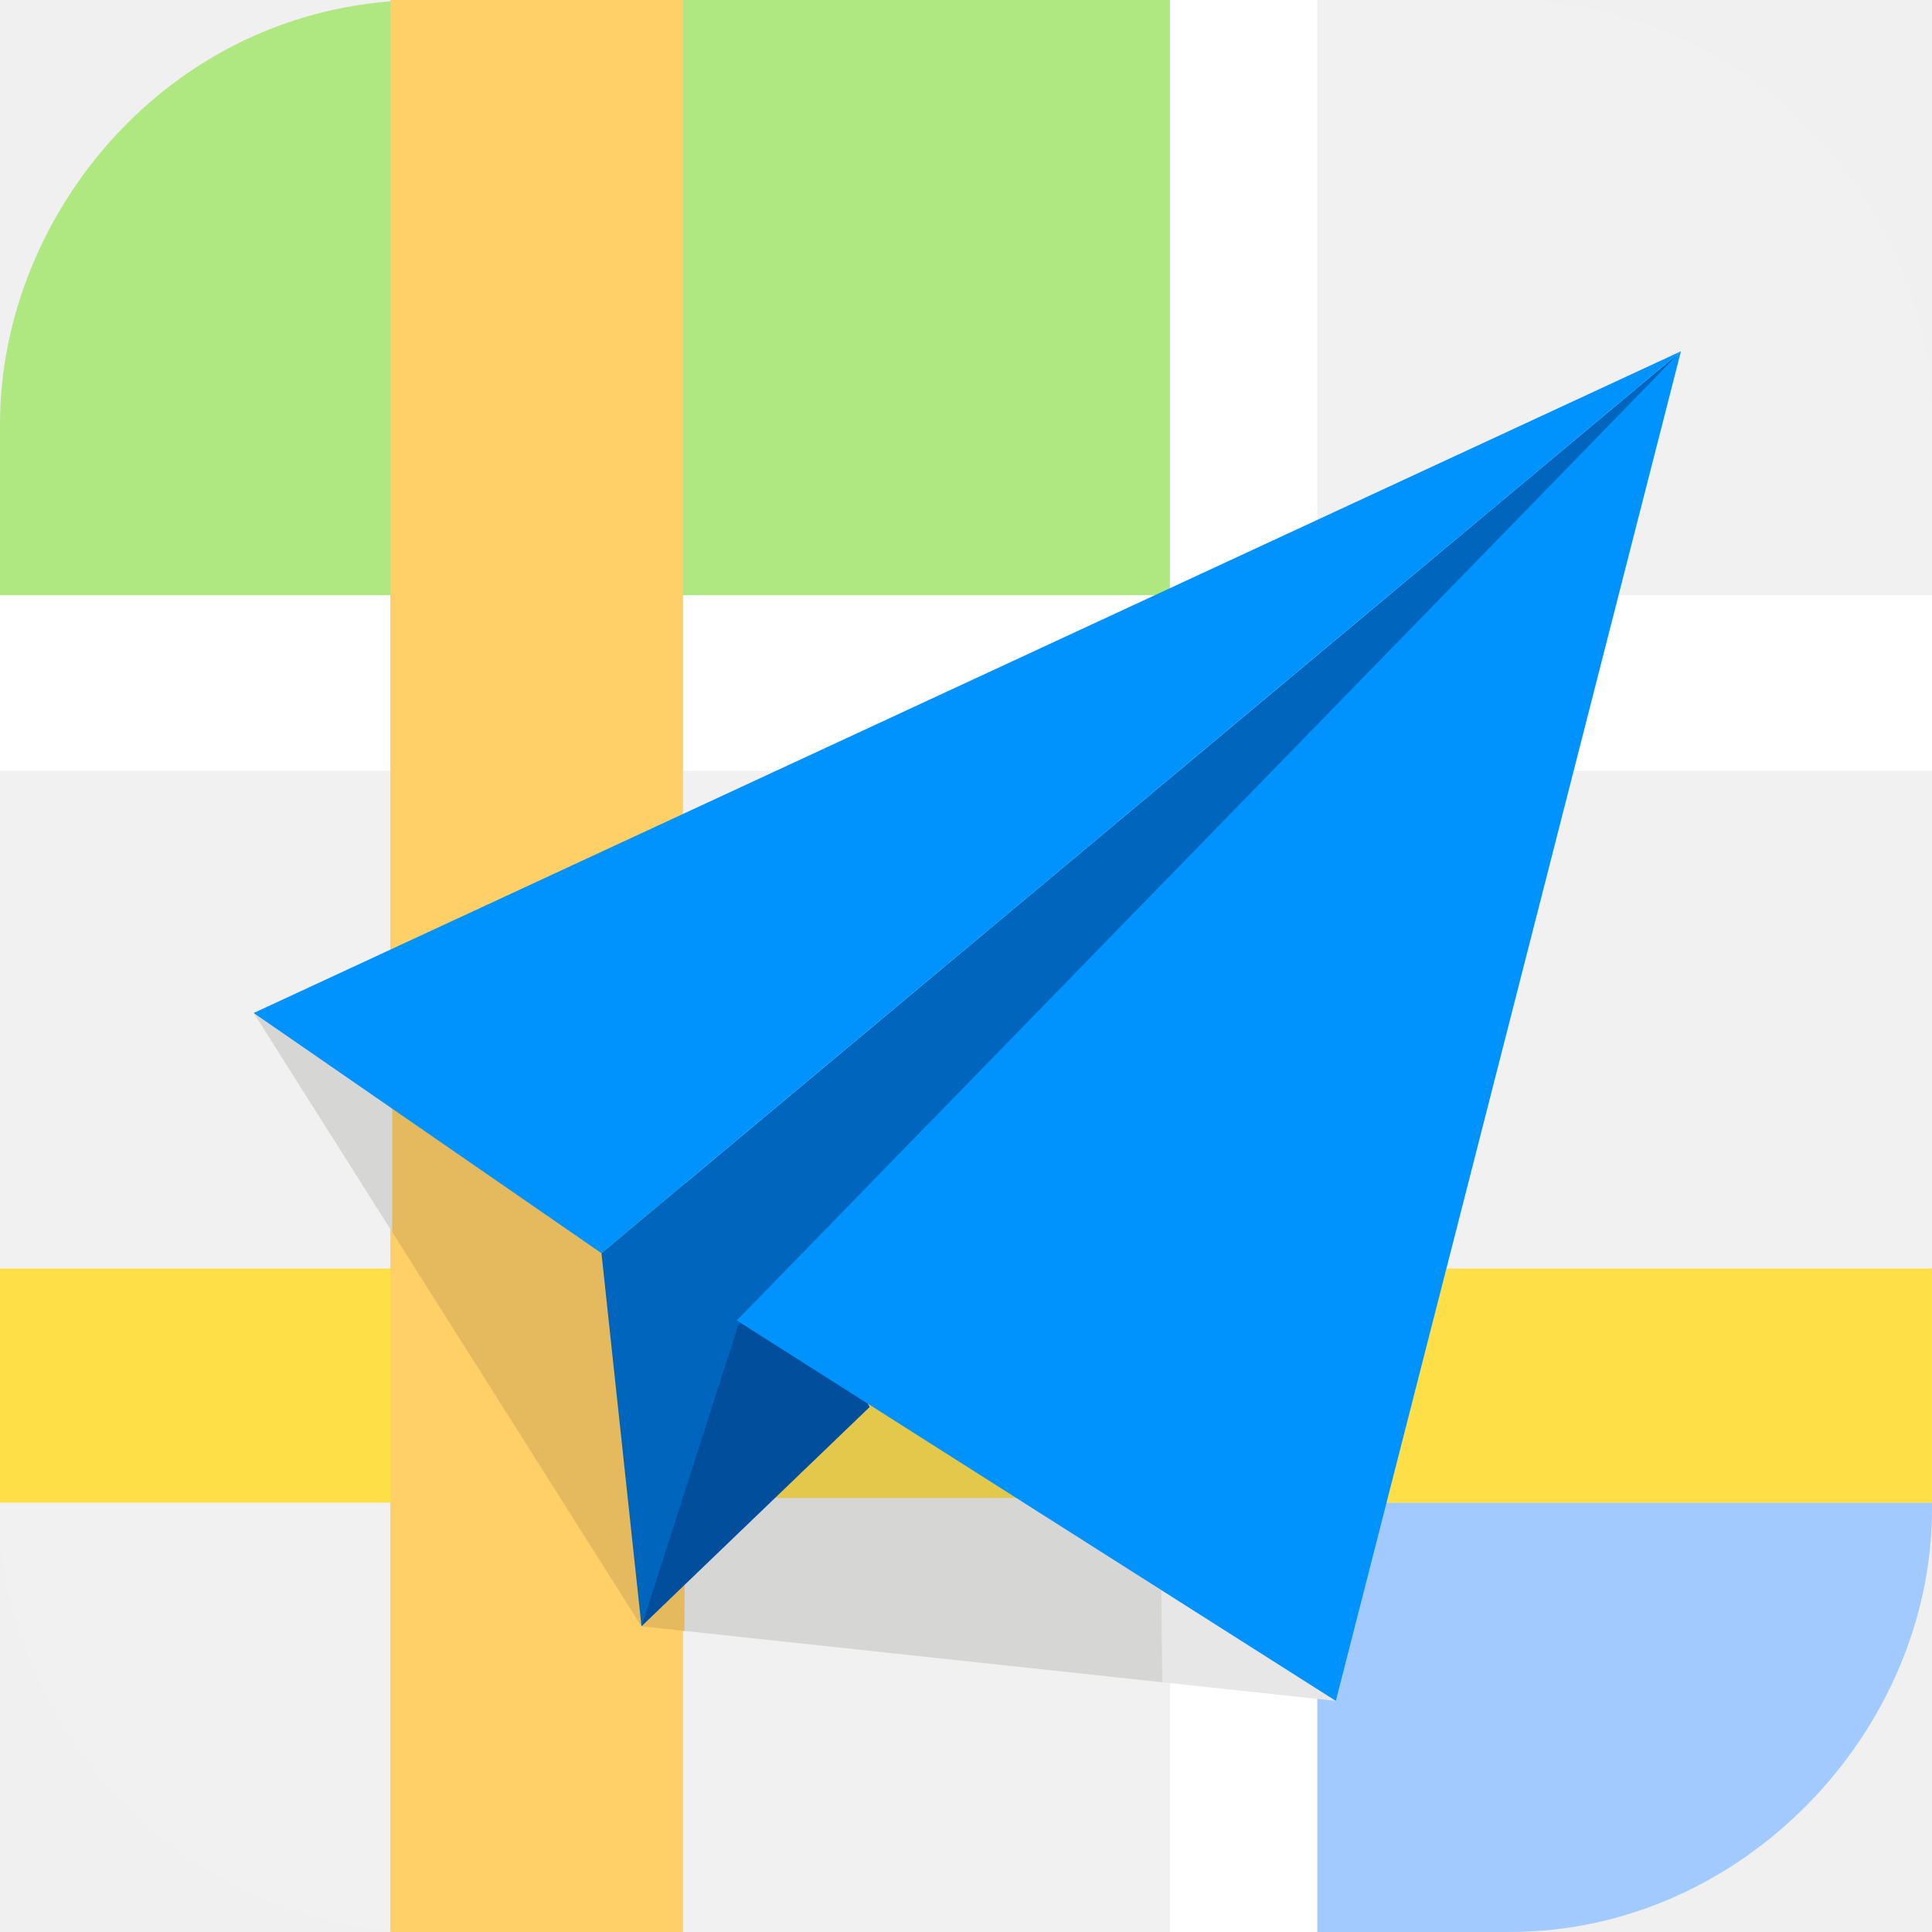
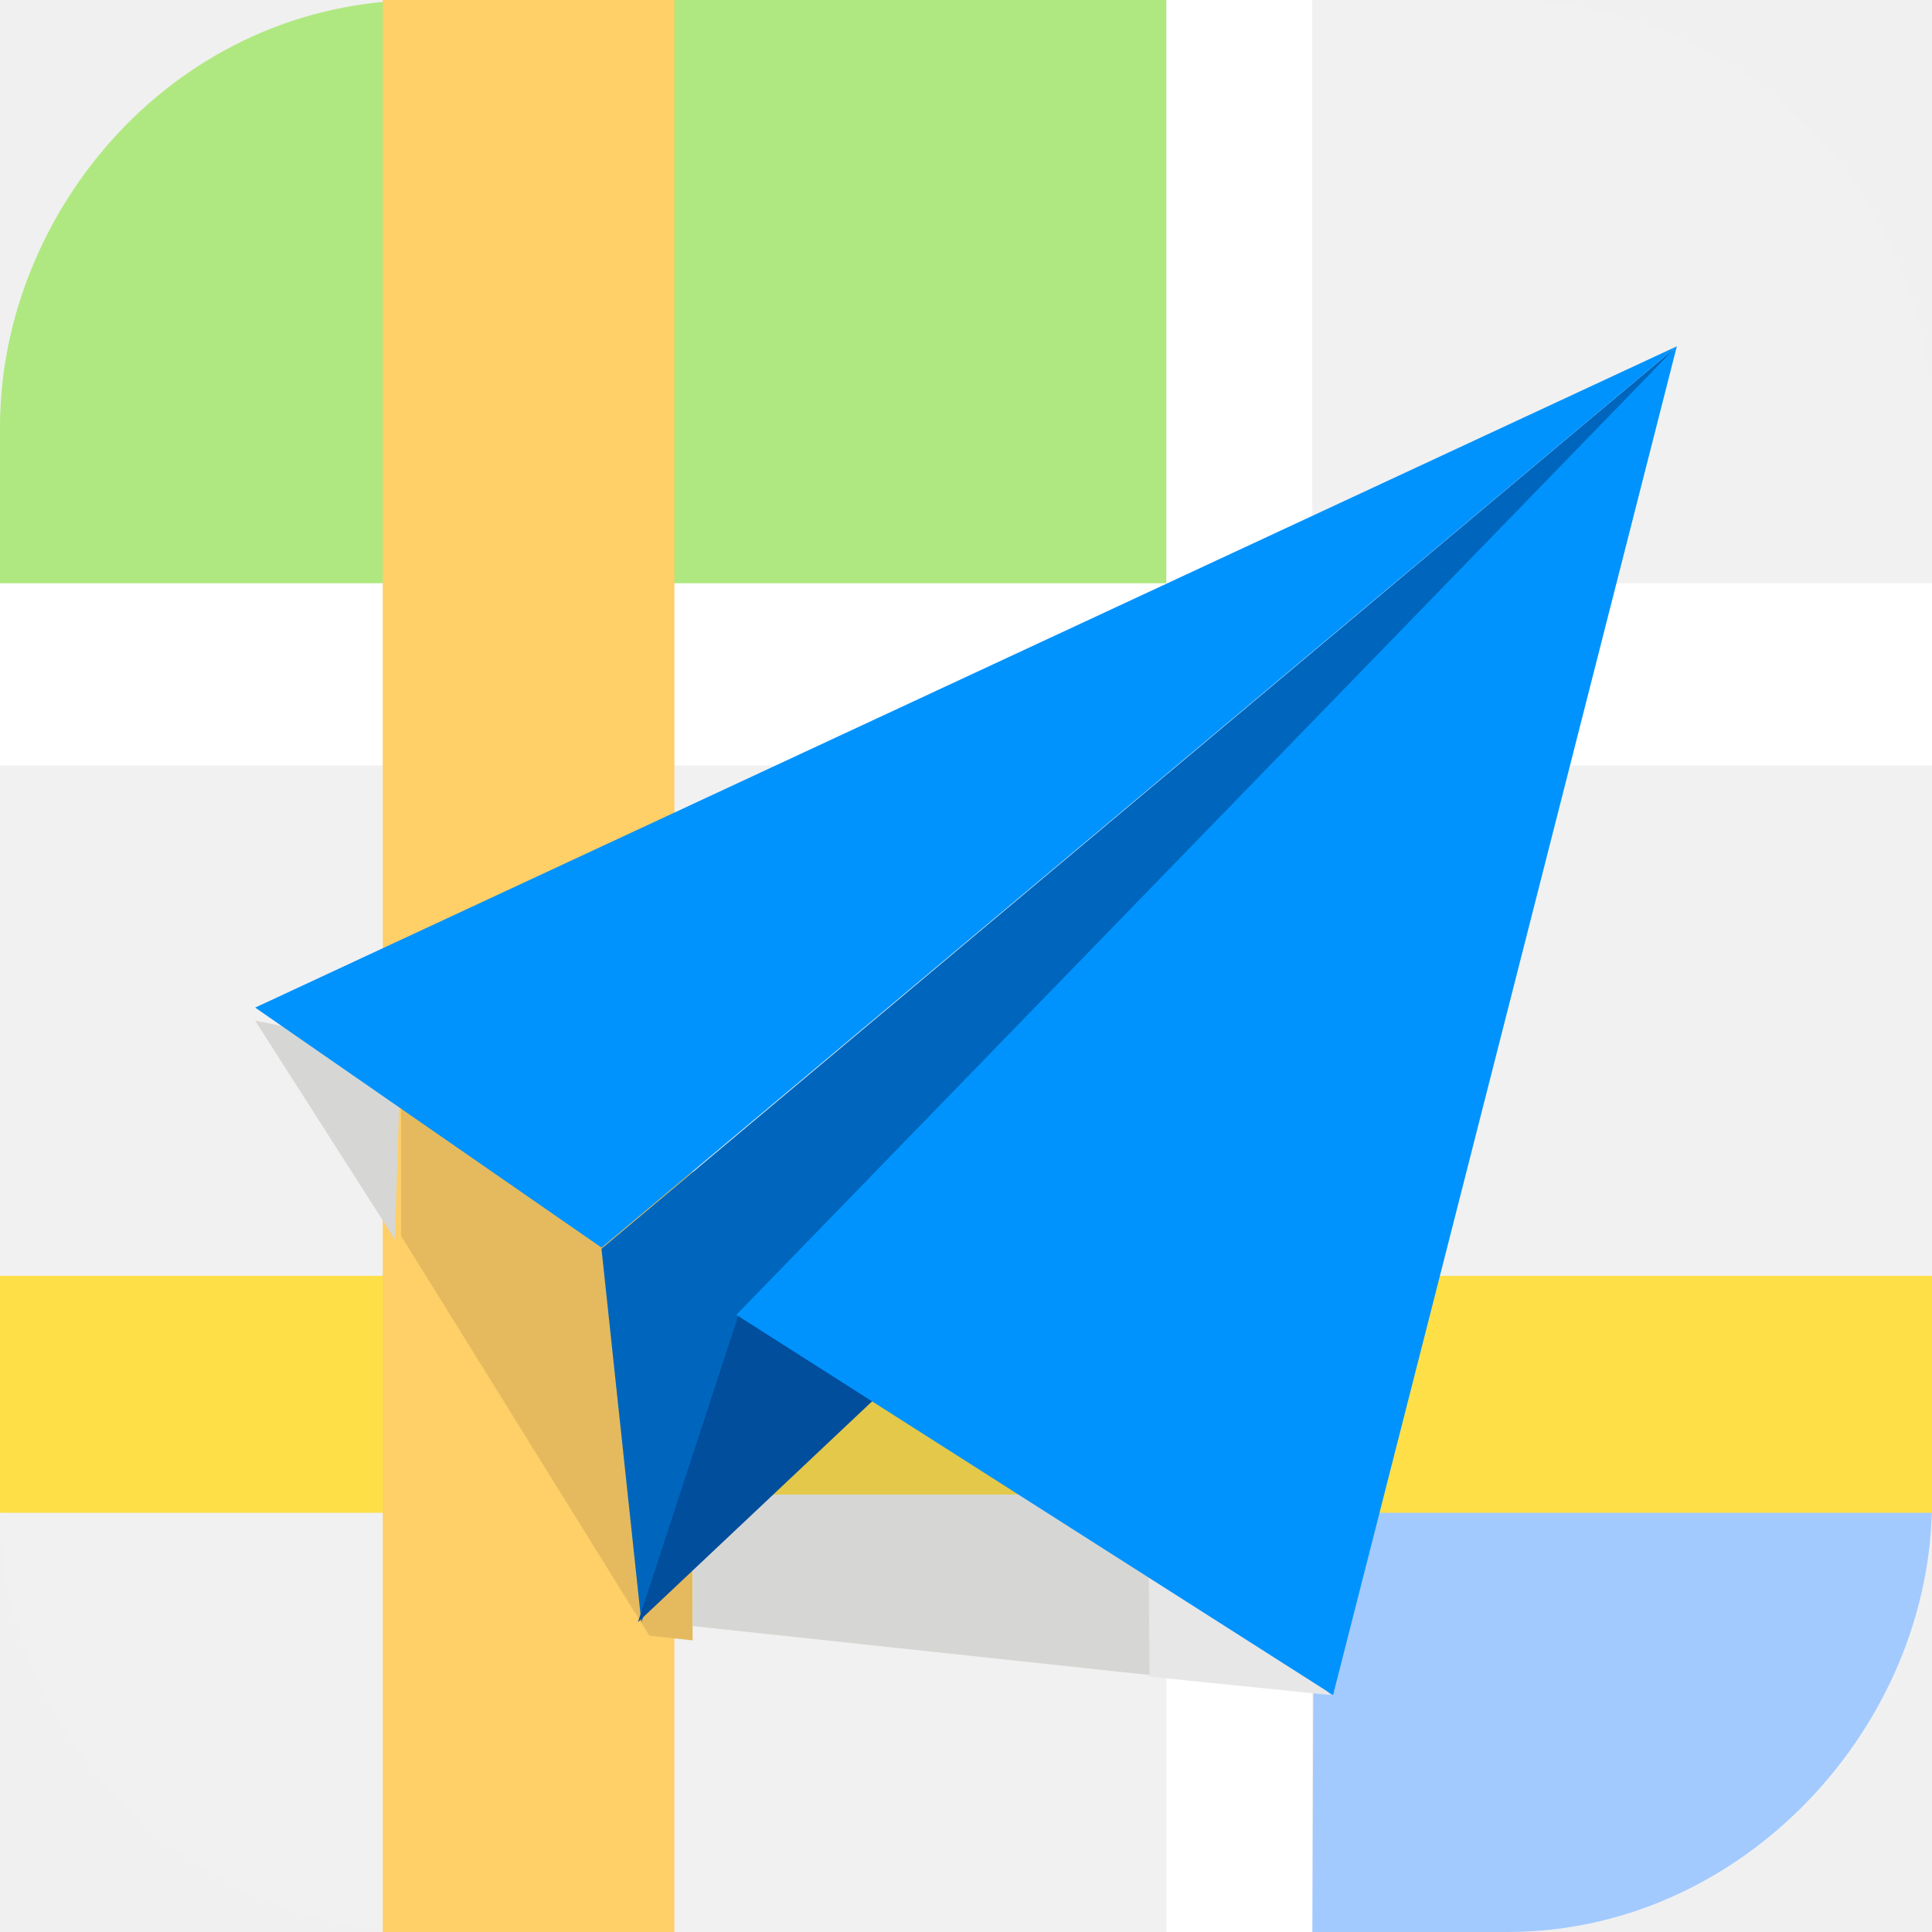
- <svg xmlns="http://www.w3.org/2000/svg" viewBox="0 0 1024 1024" width="42" height="42" version="1.1">
-   <path d="M0 801.788c0 107.788 92.888 223.571 230.061 222.2h570.123c124.275 0 223.803-107.369 223.803-224V224.812C1023.988 108.072 927.888 0 795.546 0H225.019C93.152 0 0 111.397 0 224.812v576.976z" fill="#F1F1F1" />
-   <path d="M620.097 0H225.019C93.152 0 0 111.397 0 224.812v91.45l620.097 0.584V0z" fill="#AFE881" />
-   <path d="M697.207 1023.988h102.973c124.275 0 223.809-107.369 223.809-224V796.435h-325.814l-0.967 227.553z" fill="#A3CAFF" />
-   <path d="M0 408.561V315.471h1023.988v93.09z" fill="#FFFFFF" />
-   <path d="M620.097 1023.998V0h78.102v1023.998z" fill="#FFFFFF" />
-   <path d="M0 796.435v-124.12h1023.988v124.12z" fill="#FFDF48" />
-   <path d="M206.866 1023.998V0h155.15v1023.998z" fill="#FFCF68" />
-   <path d="M134.463 536.911l73.412 116.104 3.201-101.002z" fill="#D6D7D4" />
-   <path d="M207.875 653.015l132.125 208.966 23.086 2.482v-280.123l-155.212-34.148z" fill="#E5BA5E" />
-   <path d="M392.663 796.435h209.545l-141.264-62.06z" fill="#E4C84A" />
-   <path d="M362.776 864.427l253.282 27.213-0.631-97.693H363.086z" fill="#D6D7D4" />
-   <path d="M616.058 891.64l91.957 9.878L615.427 793.953z" fill="#E7E7E8" />
-   <path d="M890.937 186.18L318.781 664.217l21.219 197.764 60.472-157.617z" fill="#0066BD" />
-   <path d="M391.107 702.885l-51.106 159.096 120.944-116.243L419.814 672.315z" fill="#014E9D" />
-   <path d="M134.463 536.911l184.318 127.305L890.937 186.18l-500.44 513.69 317.519 201.648L890.937 186.18z" fill="#0093FD" />
+ <svg xmlns="http://www.w3.org/2000/svg" width="106" height="106" viewBox="0 0 106 106">
+   <g fill="none">
+     <path fill="#F1F1F1" d="M0,82.998 C0,94.155 9.615,106.141 23.815,105.999 L82.833,105.999 C95.697,105.999 106,94.884 106,82.811 L106,23.272 C106,11.187 96.052,0 82.352,0 L23.293,0 C9.643,0 0,11.531 0,23.272 L0,82.998 Z" />
+     <path fill="#AFE881" d="M64,0 L23.224,0 C9.614,0 0,11.602 0,23.414 L0,32.939 L64,33 L64,0 Z" />
+     <path fill="#A3CAFF" d="M72,106 L82.714,106 C95.644,106 106,94.676 106,82.375 L106,82 L72.101,82 L72,106 Z" />
+     <polygon fill="#FFF" points="0 42 0 32 106 32 106 42" />
+     <polygon fill="#FFF" points="64 106 64 0 72 0 72 106" />
+     <polygon fill="#FFDF48" points="0 83 0 70 106 70 106 83" />
+     <polygon fill="#FFCF68" points="21 106 21 0 37 0 37 106" />
+     <polygon fill="#D6D7D4" points="14 56 21.666 68 22 57.561" />
+     <polygon fill="#E5BA5E" points="22 67.797 35.62 89.739 38 90 38 60.586 22 57" />
+     <polygon fill="#E4C84A" points="40 82 62 82 47.169 76" />
+     <polygon fill="#D6D7D4" points="38 89.214 64 92 63.935 82 38.032 82" />
+     <polygon fill="#E7E7E8" points="63.068 91.99 73 93 63 82" />
+     <polygon fill="#0066BD" points="92 19 33 68.515 35.188 89 41.424 72.674" />
+     <polygon fill="#014E9D" points="40.493 72.224 35 89 48 76.742 43.579 69" />
+     <polygon fill="#0093FD" points="14 55.282 33.005 68.452 92 19 40.4 72.14 73.139 93 92 19" />
+   </g>
</svg>
